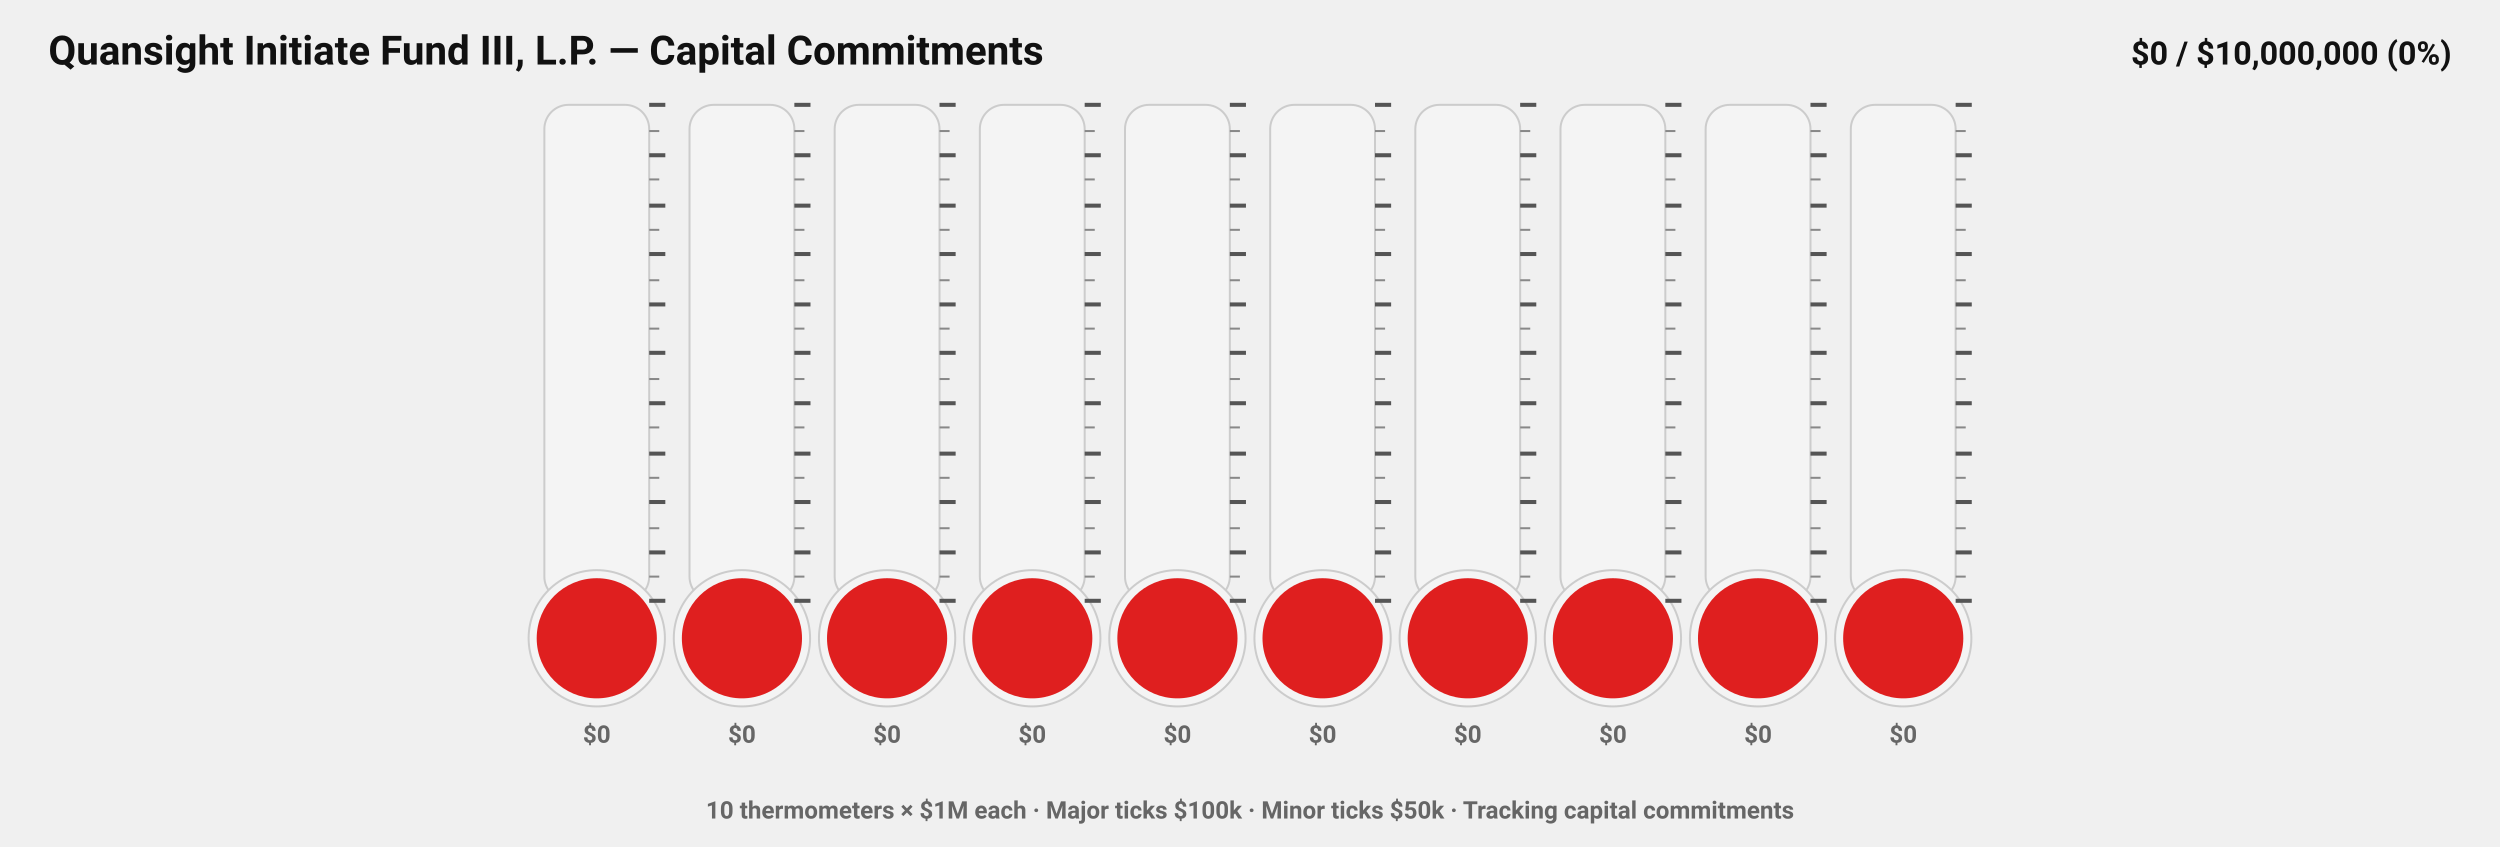
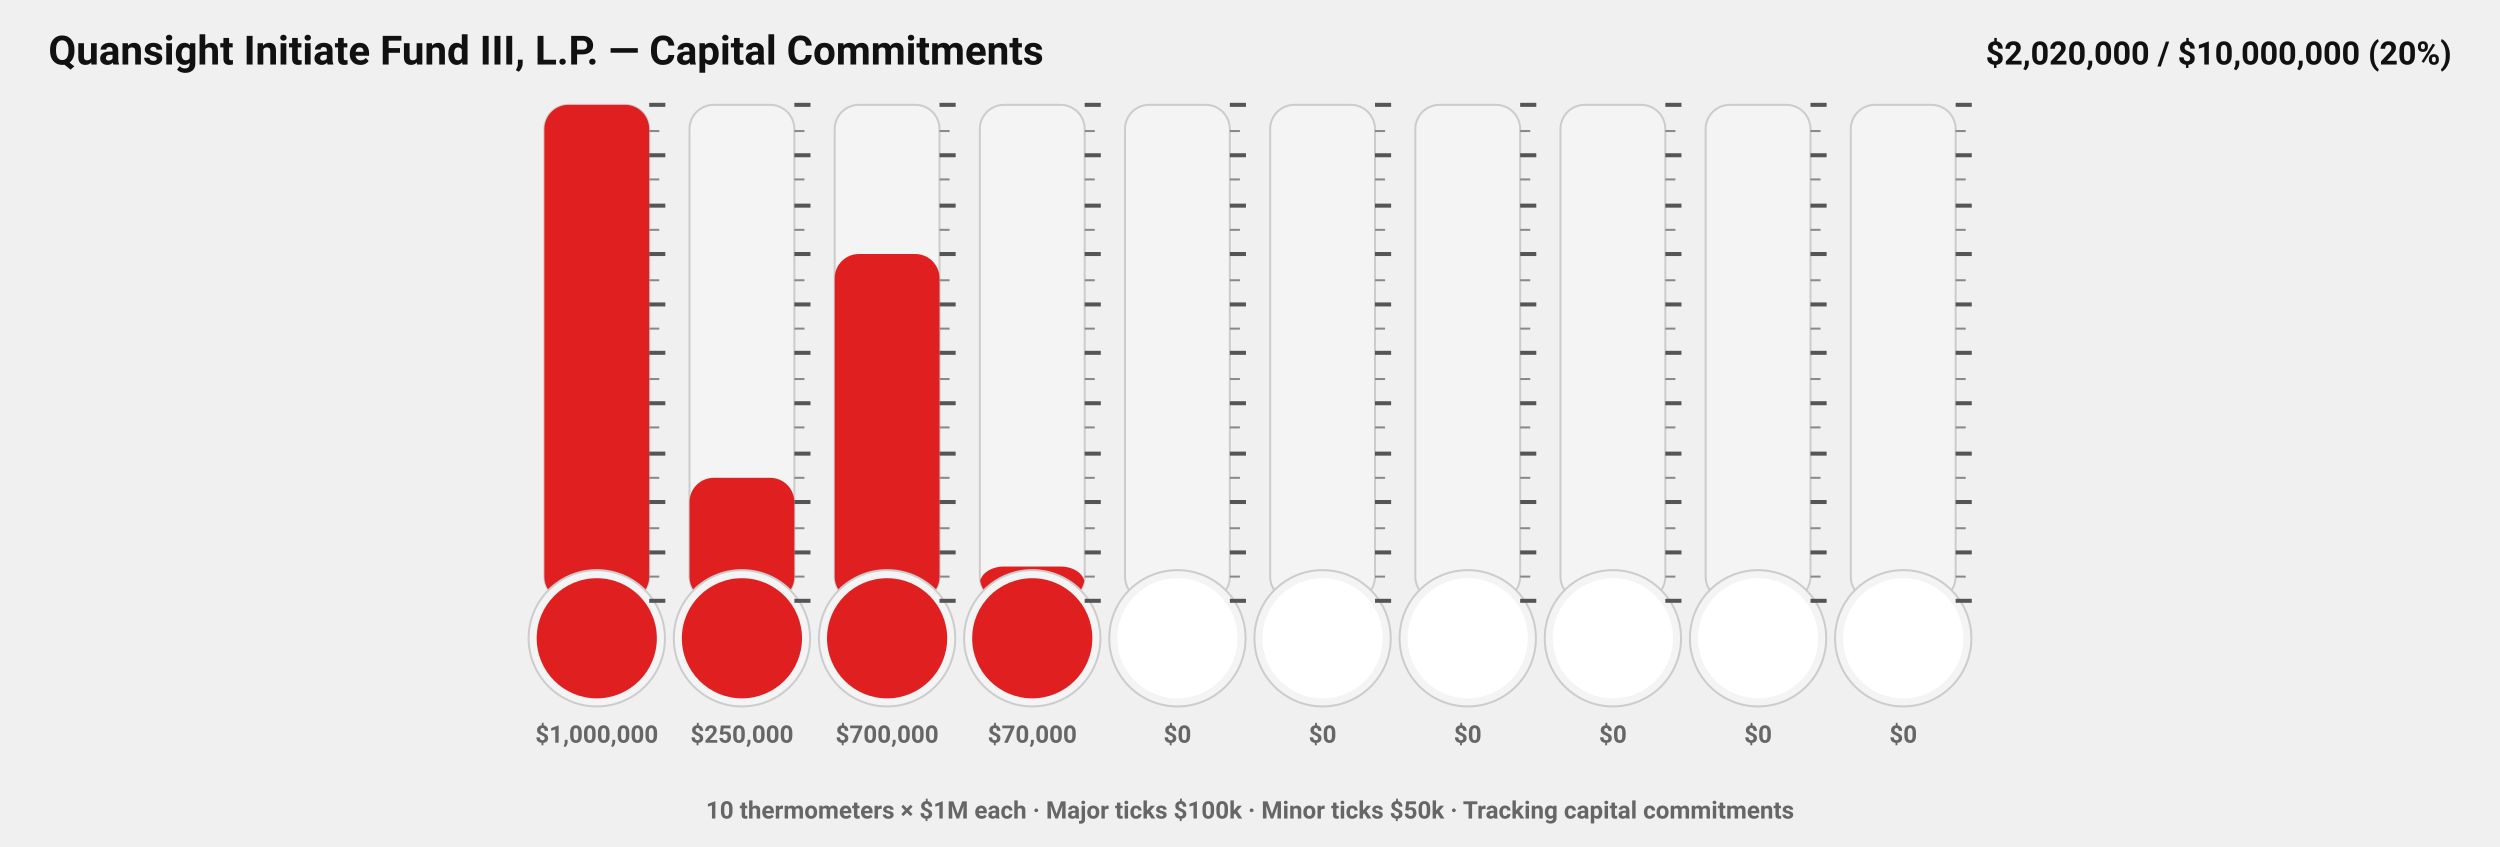
- <svg xmlns="http://www.w3.org/2000/svg" width="1240" height="420" viewBox="0 0 1240 420">\n<defs>
+ <svg xmlns="http://www.w3.org/2000/svg" width="1240" height="420" viewBox="0 0 1240 420">
+   <defs>
    <style>.title{font:700 20px system-ui,-apple-system,Segoe UI,Roboto,sans-serif;fill:#111}.label{font:600 13px system-ui,-apple-system,Segoe UI,Roboto,sans-serif;fill:#222}.value{font:700 16px system-ui,-apple-system,Segoe UI,Roboto,sans-serif;fill:#111}.tickMajor{stroke:#555}.tickMinor{stroke:#888}.tube{fill:#f4f4f4;stroke:#ccc}.segLbl{font:600 12px system-ui,-apple-system,Segoe UI,Roboto,sans-serif;fill:#666}</style>
-   </defs>\n<text x="24" y="32" class="title">Quansight Initiate Fund III, L.P. — Capital Commitments</text>\n<text x="1216" y="32" class="value" text-anchor="end">$0 / $10,000,000 (0%)</text>\n<rect x="270" y="52" rx="12" ry="12" width="52" height="246" class="tube" />\n<clipPath id="clipFill0">
-     <rect x="270" y="298" width="52" height="0" rx="12" ry="12" />
-   </clipPath>\n<rect x="270" y="52" rx="12" ry="12" width="52" height="246" fill="#df1f1f" clip-path="url(#clipFill0)" />\n<circle cx="296.0" cy="316.59" r="33.8" class="tube" />\n<circle cx="296.0" cy="316.59" r="29.8" fill="#df1f1f" />\n<line x1="322" y1="298" x2="330" y2="298" class="tickMajor" stroke-width="2" />\n<line x1="322" y1="274" x2="330" y2="274" class="tickMajor" stroke-width="2" />\n<line x1="322" y1="249" x2="330" y2="249" class="tickMajor" stroke-width="2" />\n<line x1="322" y1="225" x2="330" y2="225" class="tickMajor" stroke-width="2" />\n<line x1="322" y1="200" x2="330" y2="200" class="tickMajor" stroke-width="2" />\n<line x1="322" y1="175" x2="330" y2="175" class="tickMajor" stroke-width="2" />\n<line x1="322" y1="151" x2="330" y2="151" class="tickMajor" stroke-width="2" />\n<line x1="322" y1="126" x2="330" y2="126" class="tickMajor" stroke-width="2" />\n<line x1="322" y1="102" x2="330" y2="102" class="tickMajor" stroke-width="2" />\n<line x1="322" y1="77" x2="330" y2="77" class="tickMajor" stroke-width="2" />\n<line x1="322" y1="52" x2="330" y2="52" class="tickMajor" stroke-width="2" />\n<line x1="322" y1="286" x2="327" y2="286" class="tickMinor" stroke-width="1" />\n<line x1="322" y1="262" x2="327" y2="262" class="tickMinor" stroke-width="1" />\n<line x1="322" y1="237" x2="327" y2="237" class="tickMinor" stroke-width="1" />\n<line x1="322" y1="212" x2="327" y2="212" class="tickMinor" stroke-width="1" />\n<line x1="322" y1="188" x2="327" y2="188" class="tickMinor" stroke-width="1" />\n<line x1="322" y1="163" x2="327" y2="163" class="tickMinor" stroke-width="1" />\n<line x1="322" y1="139" x2="327" y2="139" class="tickMinor" stroke-width="1" />\n<line x1="322" y1="114" x2="327" y2="114" class="tickMinor" stroke-width="1" />\n<line x1="322" y1="89" x2="327" y2="89" class="tickMinor" stroke-width="1" />\n<line x1="322" y1="65" x2="327" y2="65" class="tickMinor" stroke-width="1" />\n<text x="296.0" y="368.39" class="segLbl" text-anchor="middle">$0</text>\n<rect x="342" y="52" rx="12" ry="12" width="52" height="246" class="tube" />\n<clipPath id="clipFill1">
-     <rect x="342" y="298" width="52" height="0" rx="12" ry="12" />
-   </clipPath>\n<rect x="342" y="52" rx="12" ry="12" width="52" height="246" fill="#df1f1f" clip-path="url(#clipFill1)" />\n<circle cx="368.0" cy="316.59" r="33.8" class="tube" />\n<circle cx="368.0" cy="316.59" r="29.8" fill="#df1f1f" />\n<line x1="394" y1="298" x2="402" y2="298" class="tickMajor" stroke-width="2" />\n<line x1="394" y1="274" x2="402" y2="274" class="tickMajor" stroke-width="2" />\n<line x1="394" y1="249" x2="402" y2="249" class="tickMajor" stroke-width="2" />\n<line x1="394" y1="225" x2="402" y2="225" class="tickMajor" stroke-width="2" />\n<line x1="394" y1="200" x2="402" y2="200" class="tickMajor" stroke-width="2" />\n<line x1="394" y1="175" x2="402" y2="175" class="tickMajor" stroke-width="2" />\n<line x1="394" y1="151" x2="402" y2="151" class="tickMajor" stroke-width="2" />\n<line x1="394" y1="126" x2="402" y2="126" class="tickMajor" stroke-width="2" />\n<line x1="394" y1="102" x2="402" y2="102" class="tickMajor" stroke-width="2" />\n<line x1="394" y1="77" x2="402" y2="77" class="tickMajor" stroke-width="2" />\n<line x1="394" y1="52" x2="402" y2="52" class="tickMajor" stroke-width="2" />\n<line x1="394" y1="286" x2="399" y2="286" class="tickMinor" stroke-width="1" />\n<line x1="394" y1="262" x2="399" y2="262" class="tickMinor" stroke-width="1" />\n<line x1="394" y1="237" x2="399" y2="237" class="tickMinor" stroke-width="1" />\n<line x1="394" y1="212" x2="399" y2="212" class="tickMinor" stroke-width="1" />\n<line x1="394" y1="188" x2="399" y2="188" class="tickMinor" stroke-width="1" />\n<line x1="394" y1="163" x2="399" y2="163" class="tickMinor" stroke-width="1" />\n<line x1="394" y1="139" x2="399" y2="139" class="tickMinor" stroke-width="1" />\n<line x1="394" y1="114" x2="399" y2="114" class="tickMinor" stroke-width="1" />\n<line x1="394" y1="89" x2="399" y2="89" class="tickMinor" stroke-width="1" />\n<line x1="394" y1="65" x2="399" y2="65" class="tickMinor" stroke-width="1" />\n<text x="368.0" y="368.39" class="segLbl" text-anchor="middle">$0</text>\n<rect x="414" y="52" rx="12" ry="12" width="52" height="246" class="tube" />\n<clipPath id="clipFill2">
-     <rect x="414" y="298" width="52" height="0" rx="12" ry="12" />
-   </clipPath>\n<rect x="414" y="52" rx="12" ry="12" width="52" height="246" fill="#df1f1f" clip-path="url(#clipFill2)" />\n<circle cx="440.0" cy="316.59" r="33.8" class="tube" />\n<circle cx="440.0" cy="316.59" r="29.8" fill="#df1f1f" />\n<line x1="466" y1="298" x2="474" y2="298" class="tickMajor" stroke-width="2" />\n<line x1="466" y1="274" x2="474" y2="274" class="tickMajor" stroke-width="2" />\n<line x1="466" y1="249" x2="474" y2="249" class="tickMajor" stroke-width="2" />\n<line x1="466" y1="225" x2="474" y2="225" class="tickMajor" stroke-width="2" />\n<line x1="466" y1="200" x2="474" y2="200" class="tickMajor" stroke-width="2" />\n<line x1="466" y1="175" x2="474" y2="175" class="tickMajor" stroke-width="2" />\n<line x1="466" y1="151" x2="474" y2="151" class="tickMajor" stroke-width="2" />\n<line x1="466" y1="126" x2="474" y2="126" class="tickMajor" stroke-width="2" />\n<line x1="466" y1="102" x2="474" y2="102" class="tickMajor" stroke-width="2" />\n<line x1="466" y1="77" x2="474" y2="77" class="tickMajor" stroke-width="2" />\n<line x1="466" y1="52" x2="474" y2="52" class="tickMajor" stroke-width="2" />\n<line x1="466" y1="286" x2="471" y2="286" class="tickMinor" stroke-width="1" />\n<line x1="466" y1="262" x2="471" y2="262" class="tickMinor" stroke-width="1" />\n<line x1="466" y1="237" x2="471" y2="237" class="tickMinor" stroke-width="1" />\n<line x1="466" y1="212" x2="471" y2="212" class="tickMinor" stroke-width="1" />\n<line x1="466" y1="188" x2="471" y2="188" class="tickMinor" stroke-width="1" />\n<line x1="466" y1="163" x2="471" y2="163" class="tickMinor" stroke-width="1" />\n<line x1="466" y1="139" x2="471" y2="139" class="tickMinor" stroke-width="1" />\n<line x1="466" y1="114" x2="471" y2="114" class="tickMinor" stroke-width="1" />\n<line x1="466" y1="89" x2="471" y2="89" class="tickMinor" stroke-width="1" />\n<line x1="466" y1="65" x2="471" y2="65" class="tickMinor" stroke-width="1" />\n<text x="440.0" y="368.39" class="segLbl" text-anchor="middle">$0</text>\n<rect x="486" y="52" rx="12" ry="12" width="52" height="246" class="tube" />\n<clipPath id="clipFill3">
-     <rect x="486" y="298" width="52" height="0" rx="12" ry="12" />
-   </clipPath>\n<rect x="486" y="52" rx="12" ry="12" width="52" height="246" fill="#df1f1f" clip-path="url(#clipFill3)" />\n<circle cx="512.0" cy="316.59" r="33.8" class="tube" />\n<circle cx="512.0" cy="316.59" r="29.8" fill="#df1f1f" />\n<line x1="538" y1="298" x2="546" y2="298" class="tickMajor" stroke-width="2" />\n<line x1="538" y1="274" x2="546" y2="274" class="tickMajor" stroke-width="2" />\n<line x1="538" y1="249" x2="546" y2="249" class="tickMajor" stroke-width="2" />\n<line x1="538" y1="225" x2="546" y2="225" class="tickMajor" stroke-width="2" />\n<line x1="538" y1="200" x2="546" y2="200" class="tickMajor" stroke-width="2" />\n<line x1="538" y1="175" x2="546" y2="175" class="tickMajor" stroke-width="2" />\n<line x1="538" y1="151" x2="546" y2="151" class="tickMajor" stroke-width="2" />\n<line x1="538" y1="126" x2="546" y2="126" class="tickMajor" stroke-width="2" />\n<line x1="538" y1="102" x2="546" y2="102" class="tickMajor" stroke-width="2" />\n<line x1="538" y1="77" x2="546" y2="77" class="tickMajor" stroke-width="2" />\n<line x1="538" y1="52" x2="546" y2="52" class="tickMajor" stroke-width="2" />\n<line x1="538" y1="286" x2="543" y2="286" class="tickMinor" stroke-width="1" />\n<line x1="538" y1="262" x2="543" y2="262" class="tickMinor" stroke-width="1" />\n<line x1="538" y1="237" x2="543" y2="237" class="tickMinor" stroke-width="1" />\n<line x1="538" y1="212" x2="543" y2="212" class="tickMinor" stroke-width="1" />\n<line x1="538" y1="188" x2="543" y2="188" class="tickMinor" stroke-width="1" />\n<line x1="538" y1="163" x2="543" y2="163" class="tickMinor" stroke-width="1" />\n<line x1="538" y1="139" x2="543" y2="139" class="tickMinor" stroke-width="1" />\n<line x1="538" y1="114" x2="543" y2="114" class="tickMinor" stroke-width="1" />\n<line x1="538" y1="89" x2="543" y2="89" class="tickMinor" stroke-width="1" />\n<line x1="538" y1="65" x2="543" y2="65" class="tickMinor" stroke-width="1" />\n<text x="512.0" y="368.39" class="segLbl" text-anchor="middle">$0</text>\n<rect x="558" y="52" rx="12" ry="12" width="52" height="246" class="tube" />\n<clipPath id="clipFill4">
+   </defs>
+   <text x="24" y="32" class="title">Quansight Initiate Fund III, L.P. — Capital Commitments</text>
+   <text x="1216" y="32" class="value" text-anchor="end">$2,020,000 / $10,000,000 (20%)</text>
+   <rect x="270" y="52" rx="12" ry="12" width="52" height="246" class="tube" />
+   <clipPath id="clipFill0">
+     <rect x="270" y="52" width="52" height="246" rx="12" ry="12" />
+   </clipPath>
+   <rect x="270" y="52" rx="12" ry="12" width="52" height="246" fill="#e02020" clip-path="url(#clipFill0)" />
+   <circle cx="296.0" cy="316.59" r="33.8" class="tube" />
+   <circle cx="296.0" cy="316.59" r="29.8" fill="#e02020" />
+   <line x1="322" y1="298" x2="330" y2="298" class="tickMajor" stroke-width="2" />
+   <line x1="322" y1="274" x2="330" y2="274" class="tickMajor" stroke-width="2" />
+   <line x1="322" y1="249" x2="330" y2="249" class="tickMajor" stroke-width="2" />
+   <line x1="322" y1="225" x2="330" y2="225" class="tickMajor" stroke-width="2" />
+   <line x1="322" y1="200" x2="330" y2="200" class="tickMajor" stroke-width="2" />
+   <line x1="322" y1="175" x2="330" y2="175" class="tickMajor" stroke-width="2" />
+   <line x1="322" y1="151" x2="330" y2="151" class="tickMajor" stroke-width="2" />
+   <line x1="322" y1="126" x2="330" y2="126" class="tickMajor" stroke-width="2" />
+   <line x1="322" y1="102" x2="330" y2="102" class="tickMajor" stroke-width="2" />
+   <line x1="322" y1="77" x2="330" y2="77" class="tickMajor" stroke-width="2" />
+   <line x1="322" y1="52" x2="330" y2="52" class="tickMajor" stroke-width="2" />
+   <line x1="322" y1="286" x2="327" y2="286" class="tickMinor" stroke-width="1" />
+   <line x1="322" y1="262" x2="327" y2="262" class="tickMinor" stroke-width="1" />
+   <line x1="322" y1="237" x2="327" y2="237" class="tickMinor" stroke-width="1" />
+   <line x1="322" y1="212" x2="327" y2="212" class="tickMinor" stroke-width="1" />
+   <line x1="322" y1="188" x2="327" y2="188" class="tickMinor" stroke-width="1" />
+   <line x1="322" y1="163" x2="327" y2="163" class="tickMinor" stroke-width="1" />
+   <line x1="322" y1="139" x2="327" y2="139" class="tickMinor" stroke-width="1" />
+   <line x1="322" y1="114" x2="327" y2="114" class="tickMinor" stroke-width="1" />
+   <line x1="322" y1="89" x2="327" y2="89" class="tickMinor" stroke-width="1" />
+   <line x1="322" y1="65" x2="327" y2="65" class="tickMinor" stroke-width="1" />
+   <text x="296.0" y="368.39" class="segLbl" text-anchor="middle">$1,000,000</text>
+   <rect x="342" y="52" rx="12" ry="12" width="52" height="246" class="tube" />
+   <clipPath id="clipFill1">
+     <rect x="342" y="237" width="52" height="61" rx="12" ry="12" />
+   </clipPath>
+   <rect x="342" y="52" rx="12" ry="12" width="52" height="246" fill="#e02020" clip-path="url(#clipFill1)" />
+   <circle cx="368.0" cy="316.59" r="33.8" class="tube" />
+   <circle cx="368.0" cy="316.59" r="29.8" fill="#e02020" />
+   <line x1="394" y1="298" x2="402" y2="298" class="tickMajor" stroke-width="2" />
+   <line x1="394" y1="274" x2="402" y2="274" class="tickMajor" stroke-width="2" />
+   <line x1="394" y1="249" x2="402" y2="249" class="tickMajor" stroke-width="2" />
+   <line x1="394" y1="225" x2="402" y2="225" class="tickMajor" stroke-width="2" />
+   <line x1="394" y1="200" x2="402" y2="200" class="tickMajor" stroke-width="2" />
+   <line x1="394" y1="175" x2="402" y2="175" class="tickMajor" stroke-width="2" />
+   <line x1="394" y1="151" x2="402" y2="151" class="tickMajor" stroke-width="2" />
+   <line x1="394" y1="126" x2="402" y2="126" class="tickMajor" stroke-width="2" />
+   <line x1="394" y1="102" x2="402" y2="102" class="tickMajor" stroke-width="2" />
+   <line x1="394" y1="77" x2="402" y2="77" class="tickMajor" stroke-width="2" />
+   <line x1="394" y1="52" x2="402" y2="52" class="tickMajor" stroke-width="2" />
+   <line x1="394" y1="286" x2="399" y2="286" class="tickMinor" stroke-width="1" />
+   <line x1="394" y1="262" x2="399" y2="262" class="tickMinor" stroke-width="1" />
+   <line x1="394" y1="237" x2="399" y2="237" class="tickMinor" stroke-width="1" />
+   <line x1="394" y1="212" x2="399" y2="212" class="tickMinor" stroke-width="1" />
+   <line x1="394" y1="188" x2="399" y2="188" class="tickMinor" stroke-width="1" />
+   <line x1="394" y1="163" x2="399" y2="163" class="tickMinor" stroke-width="1" />
+   <line x1="394" y1="139" x2="399" y2="139" class="tickMinor" stroke-width="1" />
+   <line x1="394" y1="114" x2="399" y2="114" class="tickMinor" stroke-width="1" />
+   <line x1="394" y1="89" x2="399" y2="89" class="tickMinor" stroke-width="1" />
+   <line x1="394" y1="65" x2="399" y2="65" class="tickMinor" stroke-width="1" />
+   <text x="368.0" y="368.39" class="segLbl" text-anchor="middle">$250,000</text>
+   <rect x="414" y="52" rx="12" ry="12" width="52" height="246" class="tube" />
+   <clipPath id="clipFill2">
+     <rect x="414" y="126" width="52" height="172" rx="12" ry="12" />
+   </clipPath>
+   <rect x="414" y="52" rx="12" ry="12" width="52" height="246" fill="#e02020" clip-path="url(#clipFill2)" />
+   <circle cx="440.0" cy="316.59" r="33.8" class="tube" />
+   <circle cx="440.0" cy="316.59" r="29.8" fill="#e02020" />
+   <line x1="466" y1="298" x2="474" y2="298" class="tickMajor" stroke-width="2" />
+   <line x1="466" y1="274" x2="474" y2="274" class="tickMajor" stroke-width="2" />
+   <line x1="466" y1="249" x2="474" y2="249" class="tickMajor" stroke-width="2" />
+   <line x1="466" y1="225" x2="474" y2="225" class="tickMajor" stroke-width="2" />
+   <line x1="466" y1="200" x2="474" y2="200" class="tickMajor" stroke-width="2" />
+   <line x1="466" y1="175" x2="474" y2="175" class="tickMajor" stroke-width="2" />
+   <line x1="466" y1="151" x2="474" y2="151" class="tickMajor" stroke-width="2" />
+   <line x1="466" y1="126" x2="474" y2="126" class="tickMajor" stroke-width="2" />
+   <line x1="466" y1="102" x2="474" y2="102" class="tickMajor" stroke-width="2" />
+   <line x1="466" y1="77" x2="474" y2="77" class="tickMajor" stroke-width="2" />
+   <line x1="466" y1="52" x2="474" y2="52" class="tickMajor" stroke-width="2" />
+   <line x1="466" y1="286" x2="471" y2="286" class="tickMinor" stroke-width="1" />
+   <line x1="466" y1="262" x2="471" y2="262" class="tickMinor" stroke-width="1" />
+   <line x1="466" y1="237" x2="471" y2="237" class="tickMinor" stroke-width="1" />
+   <line x1="466" y1="212" x2="471" y2="212" class="tickMinor" stroke-width="1" />
+   <line x1="466" y1="188" x2="471" y2="188" class="tickMinor" stroke-width="1" />
+   <line x1="466" y1="163" x2="471" y2="163" class="tickMinor" stroke-width="1" />
+   <line x1="466" y1="139" x2="471" y2="139" class="tickMinor" stroke-width="1" />
+   <line x1="466" y1="114" x2="471" y2="114" class="tickMinor" stroke-width="1" />
+   <line x1="466" y1="89" x2="471" y2="89" class="tickMinor" stroke-width="1" />
+   <line x1="466" y1="65" x2="471" y2="65" class="tickMinor" stroke-width="1" />
+   <text x="440.0" y="368.39" class="segLbl" text-anchor="middle">$700,000</text>
+   <rect x="486" y="52" rx="12" ry="12" width="52" height="246" class="tube" />
+   <clipPath id="clipFill3">
+     <rect x="486" y="281" width="52" height="17" rx="12" ry="12" />
+   </clipPath>
+   <rect x="486" y="52" rx="12" ry="12" width="52" height="246" fill="#e02020" clip-path="url(#clipFill3)" />
+   <circle cx="512.0" cy="316.59" r="33.8" class="tube" />
+   <circle cx="512.0" cy="316.59" r="29.8" fill="#e02020" />
+   <line x1="538" y1="298" x2="546" y2="298" class="tickMajor" stroke-width="2" />
+   <line x1="538" y1="274" x2="546" y2="274" class="tickMajor" stroke-width="2" />
+   <line x1="538" y1="249" x2="546" y2="249" class="tickMajor" stroke-width="2" />
+   <line x1="538" y1="225" x2="546" y2="225" class="tickMajor" stroke-width="2" />
+   <line x1="538" y1="200" x2="546" y2="200" class="tickMajor" stroke-width="2" />
+   <line x1="538" y1="175" x2="546" y2="175" class="tickMajor" stroke-width="2" />
+   <line x1="538" y1="151" x2="546" y2="151" class="tickMajor" stroke-width="2" />
+   <line x1="538" y1="126" x2="546" y2="126" class="tickMajor" stroke-width="2" />
+   <line x1="538" y1="102" x2="546" y2="102" class="tickMajor" stroke-width="2" />
+   <line x1="538" y1="77" x2="546" y2="77" class="tickMajor" stroke-width="2" />
+   <line x1="538" y1="52" x2="546" y2="52" class="tickMajor" stroke-width="2" />
+   <line x1="538" y1="286" x2="543" y2="286" class="tickMinor" stroke-width="1" />
+   <line x1="538" y1="262" x2="543" y2="262" class="tickMinor" stroke-width="1" />
+   <line x1="538" y1="237" x2="543" y2="237" class="tickMinor" stroke-width="1" />
+   <line x1="538" y1="212" x2="543" y2="212" class="tickMinor" stroke-width="1" />
+   <line x1="538" y1="188" x2="543" y2="188" class="tickMinor" stroke-width="1" />
+   <line x1="538" y1="163" x2="543" y2="163" class="tickMinor" stroke-width="1" />
+   <line x1="538" y1="139" x2="543" y2="139" class="tickMinor" stroke-width="1" />
+   <line x1="538" y1="114" x2="543" y2="114" class="tickMinor" stroke-width="1" />
+   <line x1="538" y1="89" x2="543" y2="89" class="tickMinor" stroke-width="1" />
+   <line x1="538" y1="65" x2="543" y2="65" class="tickMinor" stroke-width="1" />
+   <text x="512.0" y="368.39" class="segLbl" text-anchor="middle">$70,000</text>
+   <rect x="558" y="52" rx="12" ry="12" width="52" height="246" class="tube" />
+   <clipPath id="clipFill4">
    <rect x="558" y="298" width="52" height="0" rx="12" ry="12" />
-   </clipPath>\n<rect x="558" y="52" rx="12" ry="12" width="52" height="246" fill="#df1f1f" clip-path="url(#clipFill4)" />\n<circle cx="584.0" cy="316.59" r="33.8" class="tube" />\n<circle cx="584.0" cy="316.59" r="29.8" fill="#df1f1f" />\n<line x1="610" y1="298" x2="618" y2="298" class="tickMajor" stroke-width="2" />\n<line x1="610" y1="274" x2="618" y2="274" class="tickMajor" stroke-width="2" />\n<line x1="610" y1="249" x2="618" y2="249" class="tickMajor" stroke-width="2" />\n<line x1="610" y1="225" x2="618" y2="225" class="tickMajor" stroke-width="2" />\n<line x1="610" y1="200" x2="618" y2="200" class="tickMajor" stroke-width="2" />\n<line x1="610" y1="175" x2="618" y2="175" class="tickMajor" stroke-width="2" />\n<line x1="610" y1="151" x2="618" y2="151" class="tickMajor" stroke-width="2" />\n<line x1="610" y1="126" x2="618" y2="126" class="tickMajor" stroke-width="2" />\n<line x1="610" y1="102" x2="618" y2="102" class="tickMajor" stroke-width="2" />\n<line x1="610" y1="77" x2="618" y2="77" class="tickMajor" stroke-width="2" />\n<line x1="610" y1="52" x2="618" y2="52" class="tickMajor" stroke-width="2" />\n<line x1="610" y1="286" x2="615" y2="286" class="tickMinor" stroke-width="1" />\n<line x1="610" y1="262" x2="615" y2="262" class="tickMinor" stroke-width="1" />\n<line x1="610" y1="237" x2="615" y2="237" class="tickMinor" stroke-width="1" />\n<line x1="610" y1="212" x2="615" y2="212" class="tickMinor" stroke-width="1" />\n<line x1="610" y1="188" x2="615" y2="188" class="tickMinor" stroke-width="1" />\n<line x1="610" y1="163" x2="615" y2="163" class="tickMinor" stroke-width="1" />\n<line x1="610" y1="139" x2="615" y2="139" class="tickMinor" stroke-width="1" />\n<line x1="610" y1="114" x2="615" y2="114" class="tickMinor" stroke-width="1" />\n<line x1="610" y1="89" x2="615" y2="89" class="tickMinor" stroke-width="1" />\n<line x1="610" y1="65" x2="615" y2="65" class="tickMinor" stroke-width="1" />\n<text x="584.0" y="368.39" class="segLbl" text-anchor="middle">$0</text>\n<rect x="630" y="52" rx="12" ry="12" width="52" height="246" class="tube" />\n<clipPath id="clipFill5">
+   </clipPath>
+   <rect x="558" y="52" rx="12" ry="12" width="52" height="246" fill="#e02020" clip-path="url(#clipFill4)" />
+   <circle cx="584.0" cy="316.59" r="33.8" class="tube" />
+   <circle cx="584.0" cy="316.59" r="29.8" fill="#ffffff" />
+   <line x1="610" y1="298" x2="618" y2="298" class="tickMajor" stroke-width="2" />
+   <line x1="610" y1="274" x2="618" y2="274" class="tickMajor" stroke-width="2" />
+   <line x1="610" y1="249" x2="618" y2="249" class="tickMajor" stroke-width="2" />
+   <line x1="610" y1="225" x2="618" y2="225" class="tickMajor" stroke-width="2" />
+   <line x1="610" y1="200" x2="618" y2="200" class="tickMajor" stroke-width="2" />
+   <line x1="610" y1="175" x2="618" y2="175" class="tickMajor" stroke-width="2" />
+   <line x1="610" y1="151" x2="618" y2="151" class="tickMajor" stroke-width="2" />
+   <line x1="610" y1="126" x2="618" y2="126" class="tickMajor" stroke-width="2" />
+   <line x1="610" y1="102" x2="618" y2="102" class="tickMajor" stroke-width="2" />
+   <line x1="610" y1="77" x2="618" y2="77" class="tickMajor" stroke-width="2" />
+   <line x1="610" y1="52" x2="618" y2="52" class="tickMajor" stroke-width="2" />
+   <line x1="610" y1="286" x2="615" y2="286" class="tickMinor" stroke-width="1" />
+   <line x1="610" y1="262" x2="615" y2="262" class="tickMinor" stroke-width="1" />
+   <line x1="610" y1="237" x2="615" y2="237" class="tickMinor" stroke-width="1" />
+   <line x1="610" y1="212" x2="615" y2="212" class="tickMinor" stroke-width="1" />
+   <line x1="610" y1="188" x2="615" y2="188" class="tickMinor" stroke-width="1" />
+   <line x1="610" y1="163" x2="615" y2="163" class="tickMinor" stroke-width="1" />
+   <line x1="610" y1="139" x2="615" y2="139" class="tickMinor" stroke-width="1" />
+   <line x1="610" y1="114" x2="615" y2="114" class="tickMinor" stroke-width="1" />
+   <line x1="610" y1="89" x2="615" y2="89" class="tickMinor" stroke-width="1" />
+   <line x1="610" y1="65" x2="615" y2="65" class="tickMinor" stroke-width="1" />
+   <text x="584.0" y="368.39" class="segLbl" text-anchor="middle">$0</text>
+   <rect x="630" y="52" rx="12" ry="12" width="52" height="246" class="tube" />
+   <clipPath id="clipFill5">
    <rect x="630" y="298" width="52" height="0" rx="12" ry="12" />
-   </clipPath>\n<rect x="630" y="52" rx="12" ry="12" width="52" height="246" fill="#df1f1f" clip-path="url(#clipFill5)" />\n<circle cx="656.0" cy="316.59" r="33.8" class="tube" />\n<circle cx="656.0" cy="316.59" r="29.8" fill="#df1f1f" />\n<line x1="682" y1="298" x2="690" y2="298" class="tickMajor" stroke-width="2" />\n<line x1="682" y1="274" x2="690" y2="274" class="tickMajor" stroke-width="2" />\n<line x1="682" y1="249" x2="690" y2="249" class="tickMajor" stroke-width="2" />\n<line x1="682" y1="225" x2="690" y2="225" class="tickMajor" stroke-width="2" />\n<line x1="682" y1="200" x2="690" y2="200" class="tickMajor" stroke-width="2" />\n<line x1="682" y1="175" x2="690" y2="175" class="tickMajor" stroke-width="2" />\n<line x1="682" y1="151" x2="690" y2="151" class="tickMajor" stroke-width="2" />\n<line x1="682" y1="126" x2="690" y2="126" class="tickMajor" stroke-width="2" />\n<line x1="682" y1="102" x2="690" y2="102" class="tickMajor" stroke-width="2" />\n<line x1="682" y1="77" x2="690" y2="77" class="tickMajor" stroke-width="2" />\n<line x1="682" y1="52" x2="690" y2="52" class="tickMajor" stroke-width="2" />\n<line x1="682" y1="286" x2="687" y2="286" class="tickMinor" stroke-width="1" />\n<line x1="682" y1="262" x2="687" y2="262" class="tickMinor" stroke-width="1" />\n<line x1="682" y1="237" x2="687" y2="237" class="tickMinor" stroke-width="1" />\n<line x1="682" y1="212" x2="687" y2="212" class="tickMinor" stroke-width="1" />\n<line x1="682" y1="188" x2="687" y2="188" class="tickMinor" stroke-width="1" />\n<line x1="682" y1="163" x2="687" y2="163" class="tickMinor" stroke-width="1" />\n<line x1="682" y1="139" x2="687" y2="139" class="tickMinor" stroke-width="1" />\n<line x1="682" y1="114" x2="687" y2="114" class="tickMinor" stroke-width="1" />\n<line x1="682" y1="89" x2="687" y2="89" class="tickMinor" stroke-width="1" />\n<line x1="682" y1="65" x2="687" y2="65" class="tickMinor" stroke-width="1" />\n<text x="656.0" y="368.39" class="segLbl" text-anchor="middle">$0</text>\n<rect x="702" y="52" rx="12" ry="12" width="52" height="246" class="tube" />\n<clipPath id="clipFill6">
+   </clipPath>
+   <rect x="630" y="52" rx="12" ry="12" width="52" height="246" fill="#e02020" clip-path="url(#clipFill5)" />
+   <circle cx="656.0" cy="316.59" r="33.8" class="tube" />
+   <circle cx="656.0" cy="316.59" r="29.8" fill="#ffffff" />
+   <line x1="682" y1="298" x2="690" y2="298" class="tickMajor" stroke-width="2" />
+   <line x1="682" y1="274" x2="690" y2="274" class="tickMajor" stroke-width="2" />
+   <line x1="682" y1="249" x2="690" y2="249" class="tickMajor" stroke-width="2" />
+   <line x1="682" y1="225" x2="690" y2="225" class="tickMajor" stroke-width="2" />
+   <line x1="682" y1="200" x2="690" y2="200" class="tickMajor" stroke-width="2" />
+   <line x1="682" y1="175" x2="690" y2="175" class="tickMajor" stroke-width="2" />
+   <line x1="682" y1="151" x2="690" y2="151" class="tickMajor" stroke-width="2" />
+   <line x1="682" y1="126" x2="690" y2="126" class="tickMajor" stroke-width="2" />
+   <line x1="682" y1="102" x2="690" y2="102" class="tickMajor" stroke-width="2" />
+   <line x1="682" y1="77" x2="690" y2="77" class="tickMajor" stroke-width="2" />
+   <line x1="682" y1="52" x2="690" y2="52" class="tickMajor" stroke-width="2" />
+   <line x1="682" y1="286" x2="687" y2="286" class="tickMinor" stroke-width="1" />
+   <line x1="682" y1="262" x2="687" y2="262" class="tickMinor" stroke-width="1" />
+   <line x1="682" y1="237" x2="687" y2="237" class="tickMinor" stroke-width="1" />
+   <line x1="682" y1="212" x2="687" y2="212" class="tickMinor" stroke-width="1" />
+   <line x1="682" y1="188" x2="687" y2="188" class="tickMinor" stroke-width="1" />
+   <line x1="682" y1="163" x2="687" y2="163" class="tickMinor" stroke-width="1" />
+   <line x1="682" y1="139" x2="687" y2="139" class="tickMinor" stroke-width="1" />
+   <line x1="682" y1="114" x2="687" y2="114" class="tickMinor" stroke-width="1" />
+   <line x1="682" y1="89" x2="687" y2="89" class="tickMinor" stroke-width="1" />
+   <line x1="682" y1="65" x2="687" y2="65" class="tickMinor" stroke-width="1" />
+   <text x="656.0" y="368.39" class="segLbl" text-anchor="middle">$0</text>
+   <rect x="702" y="52" rx="12" ry="12" width="52" height="246" class="tube" />
+   <clipPath id="clipFill6">
    <rect x="702" y="298" width="52" height="0" rx="12" ry="12" />
-   </clipPath>\n<rect x="702" y="52" rx="12" ry="12" width="52" height="246" fill="#df1f1f" clip-path="url(#clipFill6)" />\n<circle cx="728.0" cy="316.59" r="33.8" class="tube" />\n<circle cx="728.0" cy="316.59" r="29.8" fill="#df1f1f" />\n<line x1="754" y1="298" x2="762" y2="298" class="tickMajor" stroke-width="2" />\n<line x1="754" y1="274" x2="762" y2="274" class="tickMajor" stroke-width="2" />\n<line x1="754" y1="249" x2="762" y2="249" class="tickMajor" stroke-width="2" />\n<line x1="754" y1="225" x2="762" y2="225" class="tickMajor" stroke-width="2" />\n<line x1="754" y1="200" x2="762" y2="200" class="tickMajor" stroke-width="2" />\n<line x1="754" y1="175" x2="762" y2="175" class="tickMajor" stroke-width="2" />\n<line x1="754" y1="151" x2="762" y2="151" class="tickMajor" stroke-width="2" />\n<line x1="754" y1="126" x2="762" y2="126" class="tickMajor" stroke-width="2" />\n<line x1="754" y1="102" x2="762" y2="102" class="tickMajor" stroke-width="2" />\n<line x1="754" y1="77" x2="762" y2="77" class="tickMajor" stroke-width="2" />\n<line x1="754" y1="52" x2="762" y2="52" class="tickMajor" stroke-width="2" />\n<line x1="754" y1="286" x2="759" y2="286" class="tickMinor" stroke-width="1" />\n<line x1="754" y1="262" x2="759" y2="262" class="tickMinor" stroke-width="1" />\n<line x1="754" y1="237" x2="759" y2="237" class="tickMinor" stroke-width="1" />\n<line x1="754" y1="212" x2="759" y2="212" class="tickMinor" stroke-width="1" />\n<line x1="754" y1="188" x2="759" y2="188" class="tickMinor" stroke-width="1" />\n<line x1="754" y1="163" x2="759" y2="163" class="tickMinor" stroke-width="1" />\n<line x1="754" y1="139" x2="759" y2="139" class="tickMinor" stroke-width="1" />\n<line x1="754" y1="114" x2="759" y2="114" class="tickMinor" stroke-width="1" />\n<line x1="754" y1="89" x2="759" y2="89" class="tickMinor" stroke-width="1" />\n<line x1="754" y1="65" x2="759" y2="65" class="tickMinor" stroke-width="1" />\n<text x="728.0" y="368.39" class="segLbl" text-anchor="middle">$0</text>\n<rect x="774" y="52" rx="12" ry="12" width="52" height="246" class="tube" />\n<clipPath id="clipFill7">
+   </clipPath>
+   <rect x="702" y="52" rx="12" ry="12" width="52" height="246" fill="#e02020" clip-path="url(#clipFill6)" />
+   <circle cx="728.0" cy="316.59" r="33.8" class="tube" />
+   <circle cx="728.0" cy="316.59" r="29.8" fill="#ffffff" />
+   <line x1="754" y1="298" x2="762" y2="298" class="tickMajor" stroke-width="2" />
+   <line x1="754" y1="274" x2="762" y2="274" class="tickMajor" stroke-width="2" />
+   <line x1="754" y1="249" x2="762" y2="249" class="tickMajor" stroke-width="2" />
+   <line x1="754" y1="225" x2="762" y2="225" class="tickMajor" stroke-width="2" />
+   <line x1="754" y1="200" x2="762" y2="200" class="tickMajor" stroke-width="2" />
+   <line x1="754" y1="175" x2="762" y2="175" class="tickMajor" stroke-width="2" />
+   <line x1="754" y1="151" x2="762" y2="151" class="tickMajor" stroke-width="2" />
+   <line x1="754" y1="126" x2="762" y2="126" class="tickMajor" stroke-width="2" />
+   <line x1="754" y1="102" x2="762" y2="102" class="tickMajor" stroke-width="2" />
+   <line x1="754" y1="77" x2="762" y2="77" class="tickMajor" stroke-width="2" />
+   <line x1="754" y1="52" x2="762" y2="52" class="tickMajor" stroke-width="2" />
+   <line x1="754" y1="286" x2="759" y2="286" class="tickMinor" stroke-width="1" />
+   <line x1="754" y1="262" x2="759" y2="262" class="tickMinor" stroke-width="1" />
+   <line x1="754" y1="237" x2="759" y2="237" class="tickMinor" stroke-width="1" />
+   <line x1="754" y1="212" x2="759" y2="212" class="tickMinor" stroke-width="1" />
+   <line x1="754" y1="188" x2="759" y2="188" class="tickMinor" stroke-width="1" />
+   <line x1="754" y1="163" x2="759" y2="163" class="tickMinor" stroke-width="1" />
+   <line x1="754" y1="139" x2="759" y2="139" class="tickMinor" stroke-width="1" />
+   <line x1="754" y1="114" x2="759" y2="114" class="tickMinor" stroke-width="1" />
+   <line x1="754" y1="89" x2="759" y2="89" class="tickMinor" stroke-width="1" />
+   <line x1="754" y1="65" x2="759" y2="65" class="tickMinor" stroke-width="1" />
+   <text x="728.0" y="368.39" class="segLbl" text-anchor="middle">$0</text>
+   <rect x="774" y="52" rx="12" ry="12" width="52" height="246" class="tube" />
+   <clipPath id="clipFill7">
    <rect x="774" y="298" width="52" height="0" rx="12" ry="12" />
-   </clipPath>\n<rect x="774" y="52" rx="12" ry="12" width="52" height="246" fill="#df1f1f" clip-path="url(#clipFill7)" />\n<circle cx="800.0" cy="316.59" r="33.8" class="tube" />\n<circle cx="800.0" cy="316.59" r="29.8" fill="#df1f1f" />\n<line x1="826" y1="298" x2="834" y2="298" class="tickMajor" stroke-width="2" />\n<line x1="826" y1="274" x2="834" y2="274" class="tickMajor" stroke-width="2" />\n<line x1="826" y1="249" x2="834" y2="249" class="tickMajor" stroke-width="2" />\n<line x1="826" y1="225" x2="834" y2="225" class="tickMajor" stroke-width="2" />\n<line x1="826" y1="200" x2="834" y2="200" class="tickMajor" stroke-width="2" />\n<line x1="826" y1="175" x2="834" y2="175" class="tickMajor" stroke-width="2" />\n<line x1="826" y1="151" x2="834" y2="151" class="tickMajor" stroke-width="2" />\n<line x1="826" y1="126" x2="834" y2="126" class="tickMajor" stroke-width="2" />\n<line x1="826" y1="102" x2="834" y2="102" class="tickMajor" stroke-width="2" />\n<line x1="826" y1="77" x2="834" y2="77" class="tickMajor" stroke-width="2" />\n<line x1="826" y1="52" x2="834" y2="52" class="tickMajor" stroke-width="2" />\n<line x1="826" y1="286" x2="831" y2="286" class="tickMinor" stroke-width="1" />\n<line x1="826" y1="262" x2="831" y2="262" class="tickMinor" stroke-width="1" />\n<line x1="826" y1="237" x2="831" y2="237" class="tickMinor" stroke-width="1" />\n<line x1="826" y1="212" x2="831" y2="212" class="tickMinor" stroke-width="1" />\n<line x1="826" y1="188" x2="831" y2="188" class="tickMinor" stroke-width="1" />\n<line x1="826" y1="163" x2="831" y2="163" class="tickMinor" stroke-width="1" />\n<line x1="826" y1="139" x2="831" y2="139" class="tickMinor" stroke-width="1" />\n<line x1="826" y1="114" x2="831" y2="114" class="tickMinor" stroke-width="1" />\n<line x1="826" y1="89" x2="831" y2="89" class="tickMinor" stroke-width="1" />\n<line x1="826" y1="65" x2="831" y2="65" class="tickMinor" stroke-width="1" />\n<text x="800.0" y="368.39" class="segLbl" text-anchor="middle">$0</text>\n<rect x="846" y="52" rx="12" ry="12" width="52" height="246" class="tube" />\n<clipPath id="clipFill8">
+   </clipPath>
+   <rect x="774" y="52" rx="12" ry="12" width="52" height="246" fill="#e02020" clip-path="url(#clipFill7)" />
+   <circle cx="800.0" cy="316.59" r="33.8" class="tube" />
+   <circle cx="800.0" cy="316.59" r="29.8" fill="#ffffff" />
+   <line x1="826" y1="298" x2="834" y2="298" class="tickMajor" stroke-width="2" />
+   <line x1="826" y1="274" x2="834" y2="274" class="tickMajor" stroke-width="2" />
+   <line x1="826" y1="249" x2="834" y2="249" class="tickMajor" stroke-width="2" />
+   <line x1="826" y1="225" x2="834" y2="225" class="tickMajor" stroke-width="2" />
+   <line x1="826" y1="200" x2="834" y2="200" class="tickMajor" stroke-width="2" />
+   <line x1="826" y1="175" x2="834" y2="175" class="tickMajor" stroke-width="2" />
+   <line x1="826" y1="151" x2="834" y2="151" class="tickMajor" stroke-width="2" />
+   <line x1="826" y1="126" x2="834" y2="126" class="tickMajor" stroke-width="2" />
+   <line x1="826" y1="102" x2="834" y2="102" class="tickMajor" stroke-width="2" />
+   <line x1="826" y1="77" x2="834" y2="77" class="tickMajor" stroke-width="2" />
+   <line x1="826" y1="52" x2="834" y2="52" class="tickMajor" stroke-width="2" />
+   <line x1="826" y1="286" x2="831" y2="286" class="tickMinor" stroke-width="1" />
+   <line x1="826" y1="262" x2="831" y2="262" class="tickMinor" stroke-width="1" />
+   <line x1="826" y1="237" x2="831" y2="237" class="tickMinor" stroke-width="1" />
+   <line x1="826" y1="212" x2="831" y2="212" class="tickMinor" stroke-width="1" />
+   <line x1="826" y1="188" x2="831" y2="188" class="tickMinor" stroke-width="1" />
+   <line x1="826" y1="163" x2="831" y2="163" class="tickMinor" stroke-width="1" />
+   <line x1="826" y1="139" x2="831" y2="139" class="tickMinor" stroke-width="1" />
+   <line x1="826" y1="114" x2="831" y2="114" class="tickMinor" stroke-width="1" />
+   <line x1="826" y1="89" x2="831" y2="89" class="tickMinor" stroke-width="1" />
+   <line x1="826" y1="65" x2="831" y2="65" class="tickMinor" stroke-width="1" />
+   <text x="800.0" y="368.39" class="segLbl" text-anchor="middle">$0</text>
+   <rect x="846" y="52" rx="12" ry="12" width="52" height="246" class="tube" />
+   <clipPath id="clipFill8">
    <rect x="846" y="298" width="52" height="0" rx="12" ry="12" />
-   </clipPath>\n<rect x="846" y="52" rx="12" ry="12" width="52" height="246" fill="#df1f1f" clip-path="url(#clipFill8)" />\n<circle cx="872.0" cy="316.59" r="33.8" class="tube" />\n<circle cx="872.0" cy="316.59" r="29.8" fill="#df1f1f" />\n<line x1="898" y1="298" x2="906" y2="298" class="tickMajor" stroke-width="2" />\n<line x1="898" y1="274" x2="906" y2="274" class="tickMajor" stroke-width="2" />\n<line x1="898" y1="249" x2="906" y2="249" class="tickMajor" stroke-width="2" />\n<line x1="898" y1="225" x2="906" y2="225" class="tickMajor" stroke-width="2" />\n<line x1="898" y1="200" x2="906" y2="200" class="tickMajor" stroke-width="2" />\n<line x1="898" y1="175" x2="906" y2="175" class="tickMajor" stroke-width="2" />\n<line x1="898" y1="151" x2="906" y2="151" class="tickMajor" stroke-width="2" />\n<line x1="898" y1="126" x2="906" y2="126" class="tickMajor" stroke-width="2" />\n<line x1="898" y1="102" x2="906" y2="102" class="tickMajor" stroke-width="2" />\n<line x1="898" y1="77" x2="906" y2="77" class="tickMajor" stroke-width="2" />\n<line x1="898" y1="52" x2="906" y2="52" class="tickMajor" stroke-width="2" />\n<line x1="898" y1="286" x2="903" y2="286" class="tickMinor" stroke-width="1" />\n<line x1="898" y1="262" x2="903" y2="262" class="tickMinor" stroke-width="1" />\n<line x1="898" y1="237" x2="903" y2="237" class="tickMinor" stroke-width="1" />\n<line x1="898" y1="212" x2="903" y2="212" class="tickMinor" stroke-width="1" />\n<line x1="898" y1="188" x2="903" y2="188" class="tickMinor" stroke-width="1" />\n<line x1="898" y1="163" x2="903" y2="163" class="tickMinor" stroke-width="1" />\n<line x1="898" y1="139" x2="903" y2="139" class="tickMinor" stroke-width="1" />\n<line x1="898" y1="114" x2="903" y2="114" class="tickMinor" stroke-width="1" />\n<line x1="898" y1="89" x2="903" y2="89" class="tickMinor" stroke-width="1" />\n<line x1="898" y1="65" x2="903" y2="65" class="tickMinor" stroke-width="1" />\n<text x="872.0" y="368.39" class="segLbl" text-anchor="middle">$0</text>\n<rect x="918" y="52" rx="12" ry="12" width="52" height="246" class="tube" />\n<clipPath id="clipFill9">
+   </clipPath>
+   <rect x="846" y="52" rx="12" ry="12" width="52" height="246" fill="#e02020" clip-path="url(#clipFill8)" />
+   <circle cx="872.0" cy="316.59" r="33.8" class="tube" />
+   <circle cx="872.0" cy="316.59" r="29.8" fill="#ffffff" />
+   <line x1="898" y1="298" x2="906" y2="298" class="tickMajor" stroke-width="2" />
+   <line x1="898" y1="274" x2="906" y2="274" class="tickMajor" stroke-width="2" />
+   <line x1="898" y1="249" x2="906" y2="249" class="tickMajor" stroke-width="2" />
+   <line x1="898" y1="225" x2="906" y2="225" class="tickMajor" stroke-width="2" />
+   <line x1="898" y1="200" x2="906" y2="200" class="tickMajor" stroke-width="2" />
+   <line x1="898" y1="175" x2="906" y2="175" class="tickMajor" stroke-width="2" />
+   <line x1="898" y1="151" x2="906" y2="151" class="tickMajor" stroke-width="2" />
+   <line x1="898" y1="126" x2="906" y2="126" class="tickMajor" stroke-width="2" />
+   <line x1="898" y1="102" x2="906" y2="102" class="tickMajor" stroke-width="2" />
+   <line x1="898" y1="77" x2="906" y2="77" class="tickMajor" stroke-width="2" />
+   <line x1="898" y1="52" x2="906" y2="52" class="tickMajor" stroke-width="2" />
+   <line x1="898" y1="286" x2="903" y2="286" class="tickMinor" stroke-width="1" />
+   <line x1="898" y1="262" x2="903" y2="262" class="tickMinor" stroke-width="1" />
+   <line x1="898" y1="237" x2="903" y2="237" class="tickMinor" stroke-width="1" />
+   <line x1="898" y1="212" x2="903" y2="212" class="tickMinor" stroke-width="1" />
+   <line x1="898" y1="188" x2="903" y2="188" class="tickMinor" stroke-width="1" />
+   <line x1="898" y1="163" x2="903" y2="163" class="tickMinor" stroke-width="1" />
+   <line x1="898" y1="139" x2="903" y2="139" class="tickMinor" stroke-width="1" />
+   <line x1="898" y1="114" x2="903" y2="114" class="tickMinor" stroke-width="1" />
+   <line x1="898" y1="89" x2="903" y2="89" class="tickMinor" stroke-width="1" />
+   <line x1="898" y1="65" x2="903" y2="65" class="tickMinor" stroke-width="1" />
+   <text x="872.0" y="368.39" class="segLbl" text-anchor="middle">$0</text>
+   <rect x="918" y="52" rx="12" ry="12" width="52" height="246" class="tube" />
+   <clipPath id="clipFill9">
    <rect x="918" y="298" width="52" height="0" rx="12" ry="12" />
-   </clipPath>\n<rect x="918" y="52" rx="12" ry="12" width="52" height="246" fill="#df1f1f" clip-path="url(#clipFill9)" />\n<circle cx="944.0" cy="316.59" r="33.8" class="tube" />\n<circle cx="944.0" cy="316.59" r="29.8" fill="#df1f1f" />\n<line x1="970" y1="298" x2="978" y2="298" class="tickMajor" stroke-width="2" />\n<line x1="970" y1="274" x2="978" y2="274" class="tickMajor" stroke-width="2" />\n<line x1="970" y1="249" x2="978" y2="249" class="tickMajor" stroke-width="2" />\n<line x1="970" y1="225" x2="978" y2="225" class="tickMajor" stroke-width="2" />\n<line x1="970" y1="200" x2="978" y2="200" class="tickMajor" stroke-width="2" />\n<line x1="970" y1="175" x2="978" y2="175" class="tickMajor" stroke-width="2" />\n<line x1="970" y1="151" x2="978" y2="151" class="tickMajor" stroke-width="2" />\n<line x1="970" y1="126" x2="978" y2="126" class="tickMajor" stroke-width="2" />\n<line x1="970" y1="102" x2="978" y2="102" class="tickMajor" stroke-width="2" />\n<line x1="970" y1="77" x2="978" y2="77" class="tickMajor" stroke-width="2" />\n<line x1="970" y1="52" x2="978" y2="52" class="tickMajor" stroke-width="2" />\n<line x1="970" y1="286" x2="975" y2="286" class="tickMinor" stroke-width="1" />\n<line x1="970" y1="262" x2="975" y2="262" class="tickMinor" stroke-width="1" />\n<line x1="970" y1="237" x2="975" y2="237" class="tickMinor" stroke-width="1" />\n<line x1="970" y1="212" x2="975" y2="212" class="tickMinor" stroke-width="1" />\n<line x1="970" y1="188" x2="975" y2="188" class="tickMinor" stroke-width="1" />\n<line x1="970" y1="163" x2="975" y2="163" class="tickMinor" stroke-width="1" />\n<line x1="970" y1="139" x2="975" y2="139" class="tickMinor" stroke-width="1" />\n<line x1="970" y1="114" x2="975" y2="114" class="tickMinor" stroke-width="1" />\n<line x1="970" y1="89" x2="975" y2="89" class="tickMinor" stroke-width="1" />\n<line x1="970" y1="65" x2="975" y2="65" class="tickMinor" stroke-width="1" />\n<text x="944.0" y="368.39" class="segLbl" text-anchor="middle">$0</text>\n<text x="620.0" y="406" class="segLbl" text-anchor="middle">10 thermometers × $1M each · Major ticks $100k · Minor ticks $50k · Tracking capital commitments</text>\n</svg>
+   </clipPath>
+   <rect x="918" y="52" rx="12" ry="12" width="52" height="246" fill="#e02020" clip-path="url(#clipFill9)" />
+   <circle cx="944.0" cy="316.59" r="33.8" class="tube" />
+   <circle cx="944.0" cy="316.59" r="29.8" fill="#ffffff" />
+   <line x1="970" y1="298" x2="978" y2="298" class="tickMajor" stroke-width="2" />
+   <line x1="970" y1="274" x2="978" y2="274" class="tickMajor" stroke-width="2" />
+   <line x1="970" y1="249" x2="978" y2="249" class="tickMajor" stroke-width="2" />
+   <line x1="970" y1="225" x2="978" y2="225" class="tickMajor" stroke-width="2" />
+   <line x1="970" y1="200" x2="978" y2="200" class="tickMajor" stroke-width="2" />
+   <line x1="970" y1="175" x2="978" y2="175" class="tickMajor" stroke-width="2" />
+   <line x1="970" y1="151" x2="978" y2="151" class="tickMajor" stroke-width="2" />
+   <line x1="970" y1="126" x2="978" y2="126" class="tickMajor" stroke-width="2" />
+   <line x1="970" y1="102" x2="978" y2="102" class="tickMajor" stroke-width="2" />
+   <line x1="970" y1="77" x2="978" y2="77" class="tickMajor" stroke-width="2" />
+   <line x1="970" y1="52" x2="978" y2="52" class="tickMajor" stroke-width="2" />
+   <line x1="970" y1="286" x2="975" y2="286" class="tickMinor" stroke-width="1" />
+   <line x1="970" y1="262" x2="975" y2="262" class="tickMinor" stroke-width="1" />
+   <line x1="970" y1="237" x2="975" y2="237" class="tickMinor" stroke-width="1" />
+   <line x1="970" y1="212" x2="975" y2="212" class="tickMinor" stroke-width="1" />
+   <line x1="970" y1="188" x2="975" y2="188" class="tickMinor" stroke-width="1" />
+   <line x1="970" y1="163" x2="975" y2="163" class="tickMinor" stroke-width="1" />
+   <line x1="970" y1="139" x2="975" y2="139" class="tickMinor" stroke-width="1" />
+   <line x1="970" y1="114" x2="975" y2="114" class="tickMinor" stroke-width="1" />
+   <line x1="970" y1="89" x2="975" y2="89" class="tickMinor" stroke-width="1" />
+   <line x1="970" y1="65" x2="975" y2="65" class="tickMinor" stroke-width="1" />
+   <text x="944.0" y="368.39" class="segLbl" text-anchor="middle">$0</text>
+   <text x="620.0" y="406" class="segLbl" text-anchor="middle">10 thermometers × $1M each · Major ticks $100k · Minor ticks $50k · Tracking capital commitments</text>
+ </svg>
